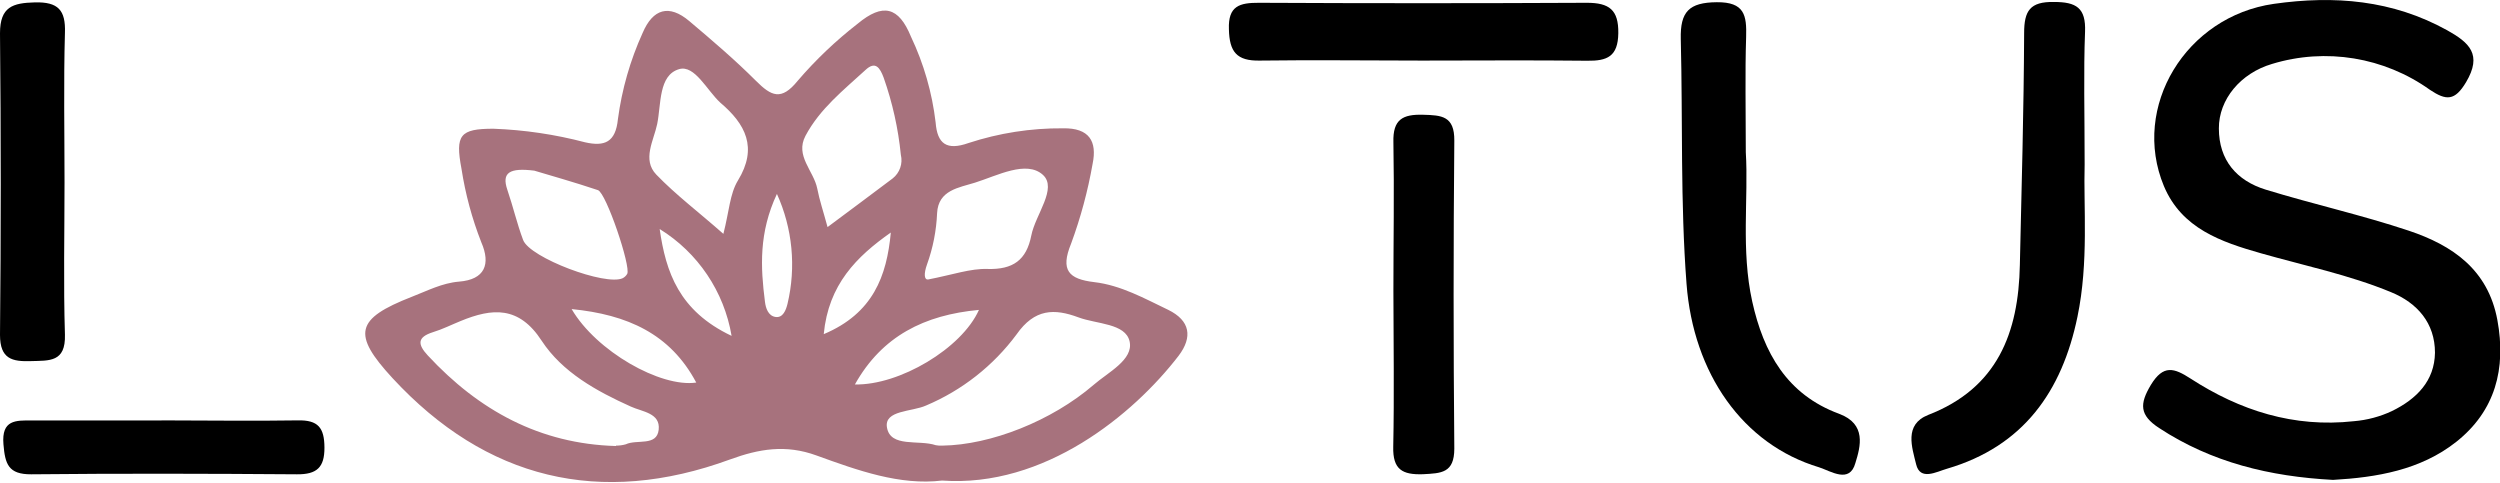
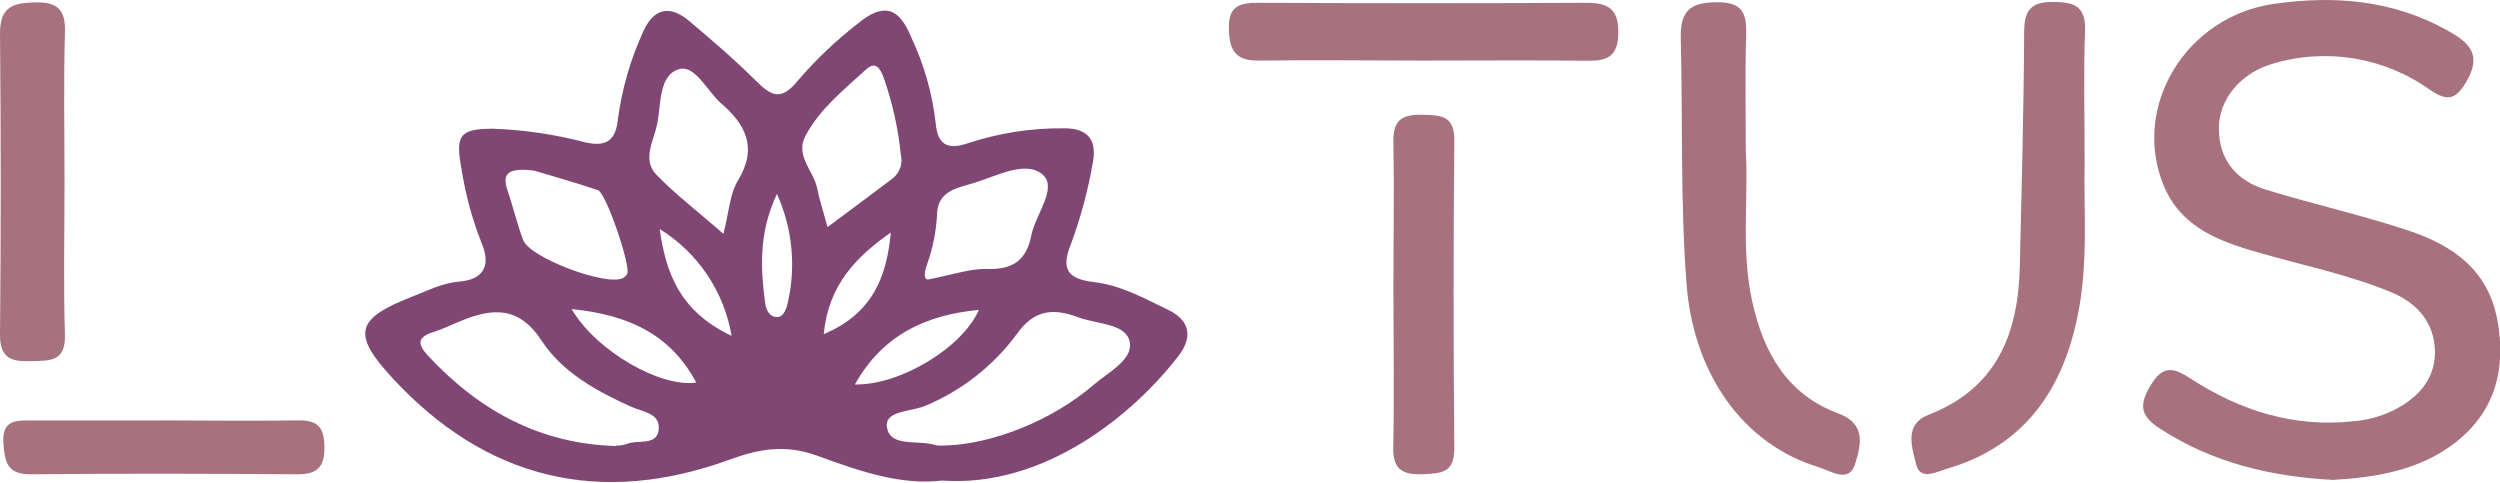
<svg xmlns="http://www.w3.org/2000/svg" viewBox="0 0 304.13 58.64">
  <g id="Capa_2" data-name="Capa 2">
    <g id="Capa_1-2" data-name="Capa 1">
-       <path fill="#A7727D" d="M114.6,58.46c-5.11.62-10.25-1.23-15.27-3.05-3.75-1.37-7-.8-10.51.48C73,61.69,59.11,58.29,47.75,46c-4.94-5.36-4.53-7.21,2.36-9.9,1.87-.72,3.66-1.67,5.74-1.84,3.13-.25,3.87-2.11,2.7-4.79a42.06,42.06,0,0,1-2.41-8.94c-.78-4.12-.18-4.87,3.88-4.87a51.26,51.26,0,0,1,11.15,1.65c2.38.54,3.72,0,4-2.81A37.32,37.32,0,0,1,78.18,4c1.25-2.93,3.21-3.52,5.68-1.43,2.77,2.34,5.54,4.7,8.1,7.26,1.87,1.87,3.08,2.47,5.08,0a50,50,0,0,1,7.29-6.94c3.08-2.56,5-2.07,6.49,1.57a33.48,33.48,0,0,1,3,10.43c.2,2.62,1.35,3.45,4,2.51a36,36,0,0,1,11.5-1.79c3.2-.06,4.16,1.59,3.6,4.31a56.19,56.19,0,0,1-2.62,9.72c-1.33,3.25-.29,4.31,2.81,4.68,3.26.38,6.13,2,9,3.37,2.68,1.31,3,3.31,1.27,5.59C137.88,50.43,127.06,59.35,114.6,58.46Zm.05-4.25c5.87-.08,13.29-3,18.39-7.39,1.77-1.54,4.87-3.06,4.38-5.28s-4-2.1-6.22-2.93c-2.93-1.09-5.33-1.08-7.54,2.08a26.57,26.57,0,0,1-11,8.64c-1.71.78-5.12.55-4.76,2.67.42,2.49,3.88,1.46,5.94,2.16A3.1,3.1,0,0,0,114.65,54.21Zm-39.71,0a4.17,4.17,0,0,0,1.19-.16c1.36-.64,3.77.28,4-1.77s-2-2.18-3.39-2.82c-4.2-1.89-8.33-4.18-10.84-8-2.77-4.26-6-4-9.88-2.4-1.11.45-2.2,1-3.35,1.35-1.93.61-1.88,1.48-.63,2.83C58.25,49.93,65.67,54,74.94,54.26ZM88,28.45c.7-2.7.78-4.87,1.77-6.49,2.45-4,.92-6.87-2.13-9.46C86,11,84.51,7.86,82.62,8.41c-2.52.73-2.18,4.27-2.67,6.67-.41,2-1.86,4.34-.11,6.16C82.22,23.71,85,25.8,88,28.45Zm12.64-.8c2.86-2.14,5.39-4,7.95-5.94a2.82,2.82,0,0,0,1-2.88,40.29,40.29,0,0,0-2.09-9.38c-.45-1.2-1-2.08-2.22-.93-2.66,2.44-5.55,4.72-7.29,8-1.3,2.44,1,4.25,1.43,6.42C99.69,24.35,100.17,25.75,100.68,27.65ZM112.91,34c3-.58,5.15-1.35,7.22-1.28,3.1.09,4.74-1.07,5.33-4.07.5-2.55,3.21-5.74,1.41-7.38-2-1.81-5.53.09-8.26.95-1.93.61-4.47.89-4.61,3.71a21,21,0,0,1-1.23,6.25C112.37,33.3,112.42,34.06,112.91,34ZM65,20.76c-3-.37-4,.22-3.28,2.33s1.17,4.11,1.92,6.11c.82,2.16,10.06,5.63,12.12,4.64a1.35,1.35,0,0,0,.54-.52c.48-.86-2.55-9.85-3.56-10.19C69.85,22.16,66.89,21.33,65,20.76ZM69.54,37.6c3,5.13,10.82,9.57,15.16,8.94C81.54,40.6,76.31,38.27,69.54,37.6ZM104,46.77c5.41.12,13-4.38,15.09-9.07C112.48,38.31,107.3,40.87,104,46.77ZM89,40.86a19,19,0,0,0-8.75-13C81,33.1,82.6,37.83,89,40.86Zm19.38-12.58c-4.17,2.93-7.6,6.33-8.17,12.37C106.22,38.12,107.88,33.58,108.37,28.28Zm-13.86-4.7c-2.22,4.74-2,8.93-1.46,13.14.09.73.38,1.71,1.29,1.84s1.27-.86,1.45-1.59A20.75,20.75,0,0,0,94.51,23.58Z" />
-       <path d="M283.82,58.38c-7.7-.41-14.77-2.12-21.16-6.31-2.4-1.57-2.39-2.93-1-5.25,1.52-2.49,2.82-2.06,4.82-.77,6,3.89,12.56,6,19.87,5.19A13.52,13.52,0,0,0,291,50c3-1.47,5.17-3.67,5.22-7.09,0-3.61-2.15-6.06-5.35-7.37-5.11-2.11-10.53-3.22-15.83-4.73-4.81-1.37-9.63-3-11.8-8.18C259.24,13,265.91,2,276.61.47,284-.58,291.05,0,297.7,3.68,300.41,5.19,302,6.63,300,10c-1.36,2.28-2.4,2.26-4.39.93a22,22,0,0,0-19.22-3.15c-3.8,1.12-6.48,4.3-6.46,7.85,0,3.85,2.16,6.35,5.7,7.44,5.77,1.77,11.7,3.09,17.42,5,5.28,1.77,9.62,4.71,10.76,10.86,1.1,5.94-.27,11.07-5,14.82C294.45,57.2,289.08,58.08,283.82,58.38Z" />
-       <path d="M212.38,18.51c.34,5.57-.6,11.91.78,18.16S217.4,48,223.71,50.33c3.39,1.25,2.62,4,2,6-.7,2.53-2.94,1-4.41.52C212,54.06,206,45.42,205.17,34.53c-.76-9.93-.45-19.86-.7-29.78-.08-3.33,1-4.45,4.38-4.48s3.65,1.59,3.57,4.23C212.28,8.93,212.38,13.37,212.38,18.51Z" />
-       <path d="M253.6,20c-.15,5.13.51,11.87-.87,18.52-1.88,9.1-6.59,15.78-15.87,18.5-1.31.38-3.27,1.5-3.76-.54s-1.5-4.82,1.46-6c8.44-3.26,11-10,11.16-18.26.21-9.39.48-18.79.52-28.19,0-2.72.71-3.84,3.63-3.79,2.7,0,3.9.7,3.78,3.63C253.46,8.78,253.6,13.62,253.6,20Z" />
-       <path d="M7.85,22.17c0,6.18-.14,12.36.05,18.54C8,44.09,6,43.86,3.75,43.93S0,43.69,0,40.74Q.18,22.4,0,4.05C0,.81,1.56.36,4.24.29,7.07.22,8,1.22,7.9,4,7.73,10.07,7.85,16.12,7.85,22.17Z" />
-       <path d="M173,7.37c-6.58,0-13.16-.09-19.74,0-2.83.06-3.7-1.08-3.76-3.81C149.39.71,150.8.33,153.17.34q19.94.1,39.87,0c2.73,0,3.87.85,3.83,3.7s-1.36,3.38-3.78,3.35C186.38,7.31,179.67,7.37,173,7.37Z" />
-       <path d="M169.51,35.42c0-6,.11-12.08,0-18.12-.08-2.79,1.15-3.41,3.62-3.34,2.24.06,3.82.14,3.79,3.15q-.17,18.74,0,37.46c0,3-1.6,3-3.82,3.12-2.48.08-3.68-.55-3.61-3.34C169.62,48.05,169.52,41.73,169.51,35.42Z" />
-       <path d="M19.65,51.14c5.52,0,11,.09,16.56,0,2.5-.06,3.25.9,3.26,3.31s-.92,3.27-3.34,3.25c-10.77-.08-21.55-.11-32.32,0C1,57.72.62,56.44.42,54.05c-.25-3,1.5-2.91,3.47-2.9H19.65Z" />
+       <path fill="#804674" d="M114.6,58.46c-5.11.62-10.25-1.23-15.27-3.05-3.75-1.37-7-.8-10.51.48C73,61.69,59.11,58.29,47.75,46c-4.94-5.36-4.53-7.21,2.36-9.9,1.87-.72,3.66-1.67,5.74-1.84,3.13-.25,3.87-2.11,2.7-4.79a42.06,42.06,0,0,1-2.41-8.94c-.78-4.12-.18-4.87,3.88-4.87a51.26,51.26,0,0,1,11.15,1.65c2.38.54,3.72,0,4-2.81A37.32,37.32,0,0,1,78.18,4c1.25-2.93,3.21-3.52,5.68-1.43,2.77,2.34,5.54,4.7,8.1,7.26,1.87,1.87,3.08,2.47,5.08,0a50,50,0,0,1,7.29-6.94c3.08-2.56,5-2.07,6.49,1.57a33.48,33.48,0,0,1,3,10.43c.2,2.62,1.35,3.45,4,2.51a36,36,0,0,1,11.5-1.79c3.2-.06,4.16,1.59,3.6,4.31a56.19,56.19,0,0,1-2.62,9.72c-1.33,3.25-.29,4.31,2.81,4.68,3.26.38,6.13,2,9,3.37,2.68,1.31,3,3.31,1.27,5.59C137.88,50.43,127.06,59.35,114.6,58.46Zm.05-4.25c5.87-.08,13.29-3,18.39-7.39,1.77-1.54,4.87-3.06,4.38-5.28s-4-2.1-6.22-2.93c-2.93-1.09-5.33-1.08-7.54,2.08a26.57,26.57,0,0,1-11,8.64c-1.71.78-5.12.55-4.76,2.67.42,2.49,3.88,1.46,5.94,2.16A3.1,3.1,0,0,0,114.65,54.21Zm-39.71,0a4.17,4.17,0,0,0,1.19-.16c1.36-.64,3.77.28,4-1.77s-2-2.18-3.39-2.82c-4.2-1.89-8.33-4.18-10.84-8-2.77-4.26-6-4-9.88-2.4-1.11.45-2.2,1-3.35,1.35-1.93.61-1.88,1.48-.63,2.83C58.25,49.93,65.67,54,74.94,54.26ZM88,28.45c.7-2.7.78-4.87,1.77-6.49,2.45-4,.92-6.87-2.13-9.46C86,11,84.51,7.86,82.62,8.41c-2.52.73-2.18,4.27-2.67,6.67-.41,2-1.86,4.34-.11,6.16C82.22,23.71,85,25.8,88,28.45Zm12.64-.8c2.86-2.14,5.39-4,7.95-5.94a2.82,2.82,0,0,0,1-2.88,40.29,40.29,0,0,0-2.09-9.38c-.45-1.2-1-2.08-2.22-.93-2.66,2.44-5.55,4.72-7.29,8-1.3,2.44,1,4.25,1.43,6.42C99.69,24.35,100.17,25.75,100.68,27.65ZM112.91,34c3-.58,5.15-1.35,7.22-1.28,3.1.09,4.74-1.07,5.33-4.07.5-2.55,3.21-5.74,1.41-7.38-2-1.81-5.53.09-8.26.95-1.93.61-4.47.89-4.61,3.71a21,21,0,0,1-1.23,6.25C112.37,33.3,112.42,34.06,112.91,34ZM65,20.76c-3-.37-4,.22-3.28,2.33s1.17,4.11,1.92,6.11c.82,2.16,10.06,5.63,12.12,4.64a1.35,1.35,0,0,0,.54-.52c.48-.86-2.55-9.85-3.56-10.19C69.85,22.16,66.89,21.33,65,20.76ZM69.54,37.6c3,5.13,10.82,9.57,15.16,8.94C81.54,40.6,76.31,38.27,69.54,37.6ZM104,46.77c5.41.12,13-4.38,15.09-9.07C112.48,38.31,107.3,40.87,104,46.77ZM89,40.86a19,19,0,0,0-8.75-13C81,33.1,82.6,37.83,89,40.86Zm19.38-12.58c-4.17,2.93-7.6,6.33-8.17,12.37C106.22,38.12,107.88,33.58,108.37,28.28Zm-13.86-4.7c-2.22,4.74-2,8.93-1.46,13.14.09.73.38,1.71,1.29,1.84s1.27-.86,1.45-1.59A20.75,20.75,0,0,0,94.51,23.58Z" />
+       <path fill="#A7727D" d="M283.82,58.38c-7.7-.41-14.77-2.12-21.16-6.31-2.4-1.57-2.39-2.93-1-5.25,1.52-2.49,2.82-2.06,4.82-.77,6,3.89,12.56,6,19.87,5.19A13.52,13.52,0,0,0,291,50c3-1.47,5.17-3.67,5.22-7.09,0-3.61-2.15-6.06-5.35-7.37-5.11-2.11-10.53-3.22-15.83-4.73-4.81-1.37-9.63-3-11.8-8.18C259.24,13,265.91,2,276.61.47,284-.58,291.05,0,297.7,3.68,300.41,5.19,302,6.63,300,10c-1.36,2.28-2.4,2.26-4.39.93a22,22,0,0,0-19.22-3.15c-3.8,1.12-6.48,4.3-6.46,7.85,0,3.85,2.16,6.35,5.7,7.44,5.77,1.77,11.7,3.09,17.42,5,5.28,1.77,9.62,4.71,10.76,10.86,1.1,5.94-.27,11.07-5,14.82C294.45,57.2,289.08,58.08,283.82,58.38Z" />
+       <path fill="#A7727D" d="M212.38,18.51c.34,5.57-.6,11.91.78,18.16S217.4,48,223.71,50.33c3.39,1.25,2.62,4,2,6-.7,2.53-2.94,1-4.41.52C212,54.06,206,45.42,205.17,34.53c-.76-9.93-.45-19.86-.7-29.78-.08-3.33,1-4.45,4.38-4.48s3.65,1.59,3.57,4.23C212.28,8.93,212.38,13.37,212.38,18.51Z" />
+       <path fill="#A7727D" d="M253.6,20c-.15,5.13.51,11.87-.87,18.52-1.88,9.1-6.59,15.78-15.87,18.5-1.31.38-3.27,1.5-3.76-.54s-1.5-4.82,1.46-6c8.44-3.26,11-10,11.16-18.26.21-9.39.48-18.79.52-28.19,0-2.72.71-3.84,3.63-3.79,2.7,0,3.9.7,3.78,3.63C253.46,8.78,253.6,13.62,253.6,20Z" />
+       <path fill="#A7727D" d="M7.85,22.17c0,6.18-.14,12.36.05,18.54C8,44.09,6,43.86,3.75,43.93S0,43.69,0,40.74Q.18,22.4,0,4.05C0,.81,1.56.36,4.24.29,7.07.22,8,1.22,7.9,4,7.73,10.07,7.85,16.12,7.85,22.17Z" />
+       <path fill="#A7727D" d="M173,7.37c-6.58,0-13.16-.09-19.74,0-2.83.06-3.7-1.08-3.76-3.81C149.39.71,150.8.33,153.17.34q19.94.1,39.87,0c2.73,0,3.87.85,3.83,3.7s-1.36,3.38-3.78,3.35C186.38,7.31,179.67,7.37,173,7.37Z" />
+       <path fill="#A7727D" d="M169.51,35.42c0-6,.11-12.08,0-18.12-.08-2.79,1.15-3.41,3.62-3.34,2.24.06,3.82.14,3.79,3.15q-.17,18.74,0,37.46c0,3-1.6,3-3.82,3.12-2.48.08-3.68-.55-3.61-3.34C169.62,48.05,169.52,41.73,169.51,35.42Z" />
+       <path fill="#A7727D" d="M19.65,51.14c5.52,0,11,.09,16.56,0,2.5-.06,3.25.9,3.26,3.31s-.92,3.27-3.34,3.25c-10.77-.08-21.55-.11-32.32,0C1,57.72.62,56.44.42,54.05c-.25-3,1.5-2.91,3.47-2.9H19.65Z" />
    </g>
  </g>
</svg>
